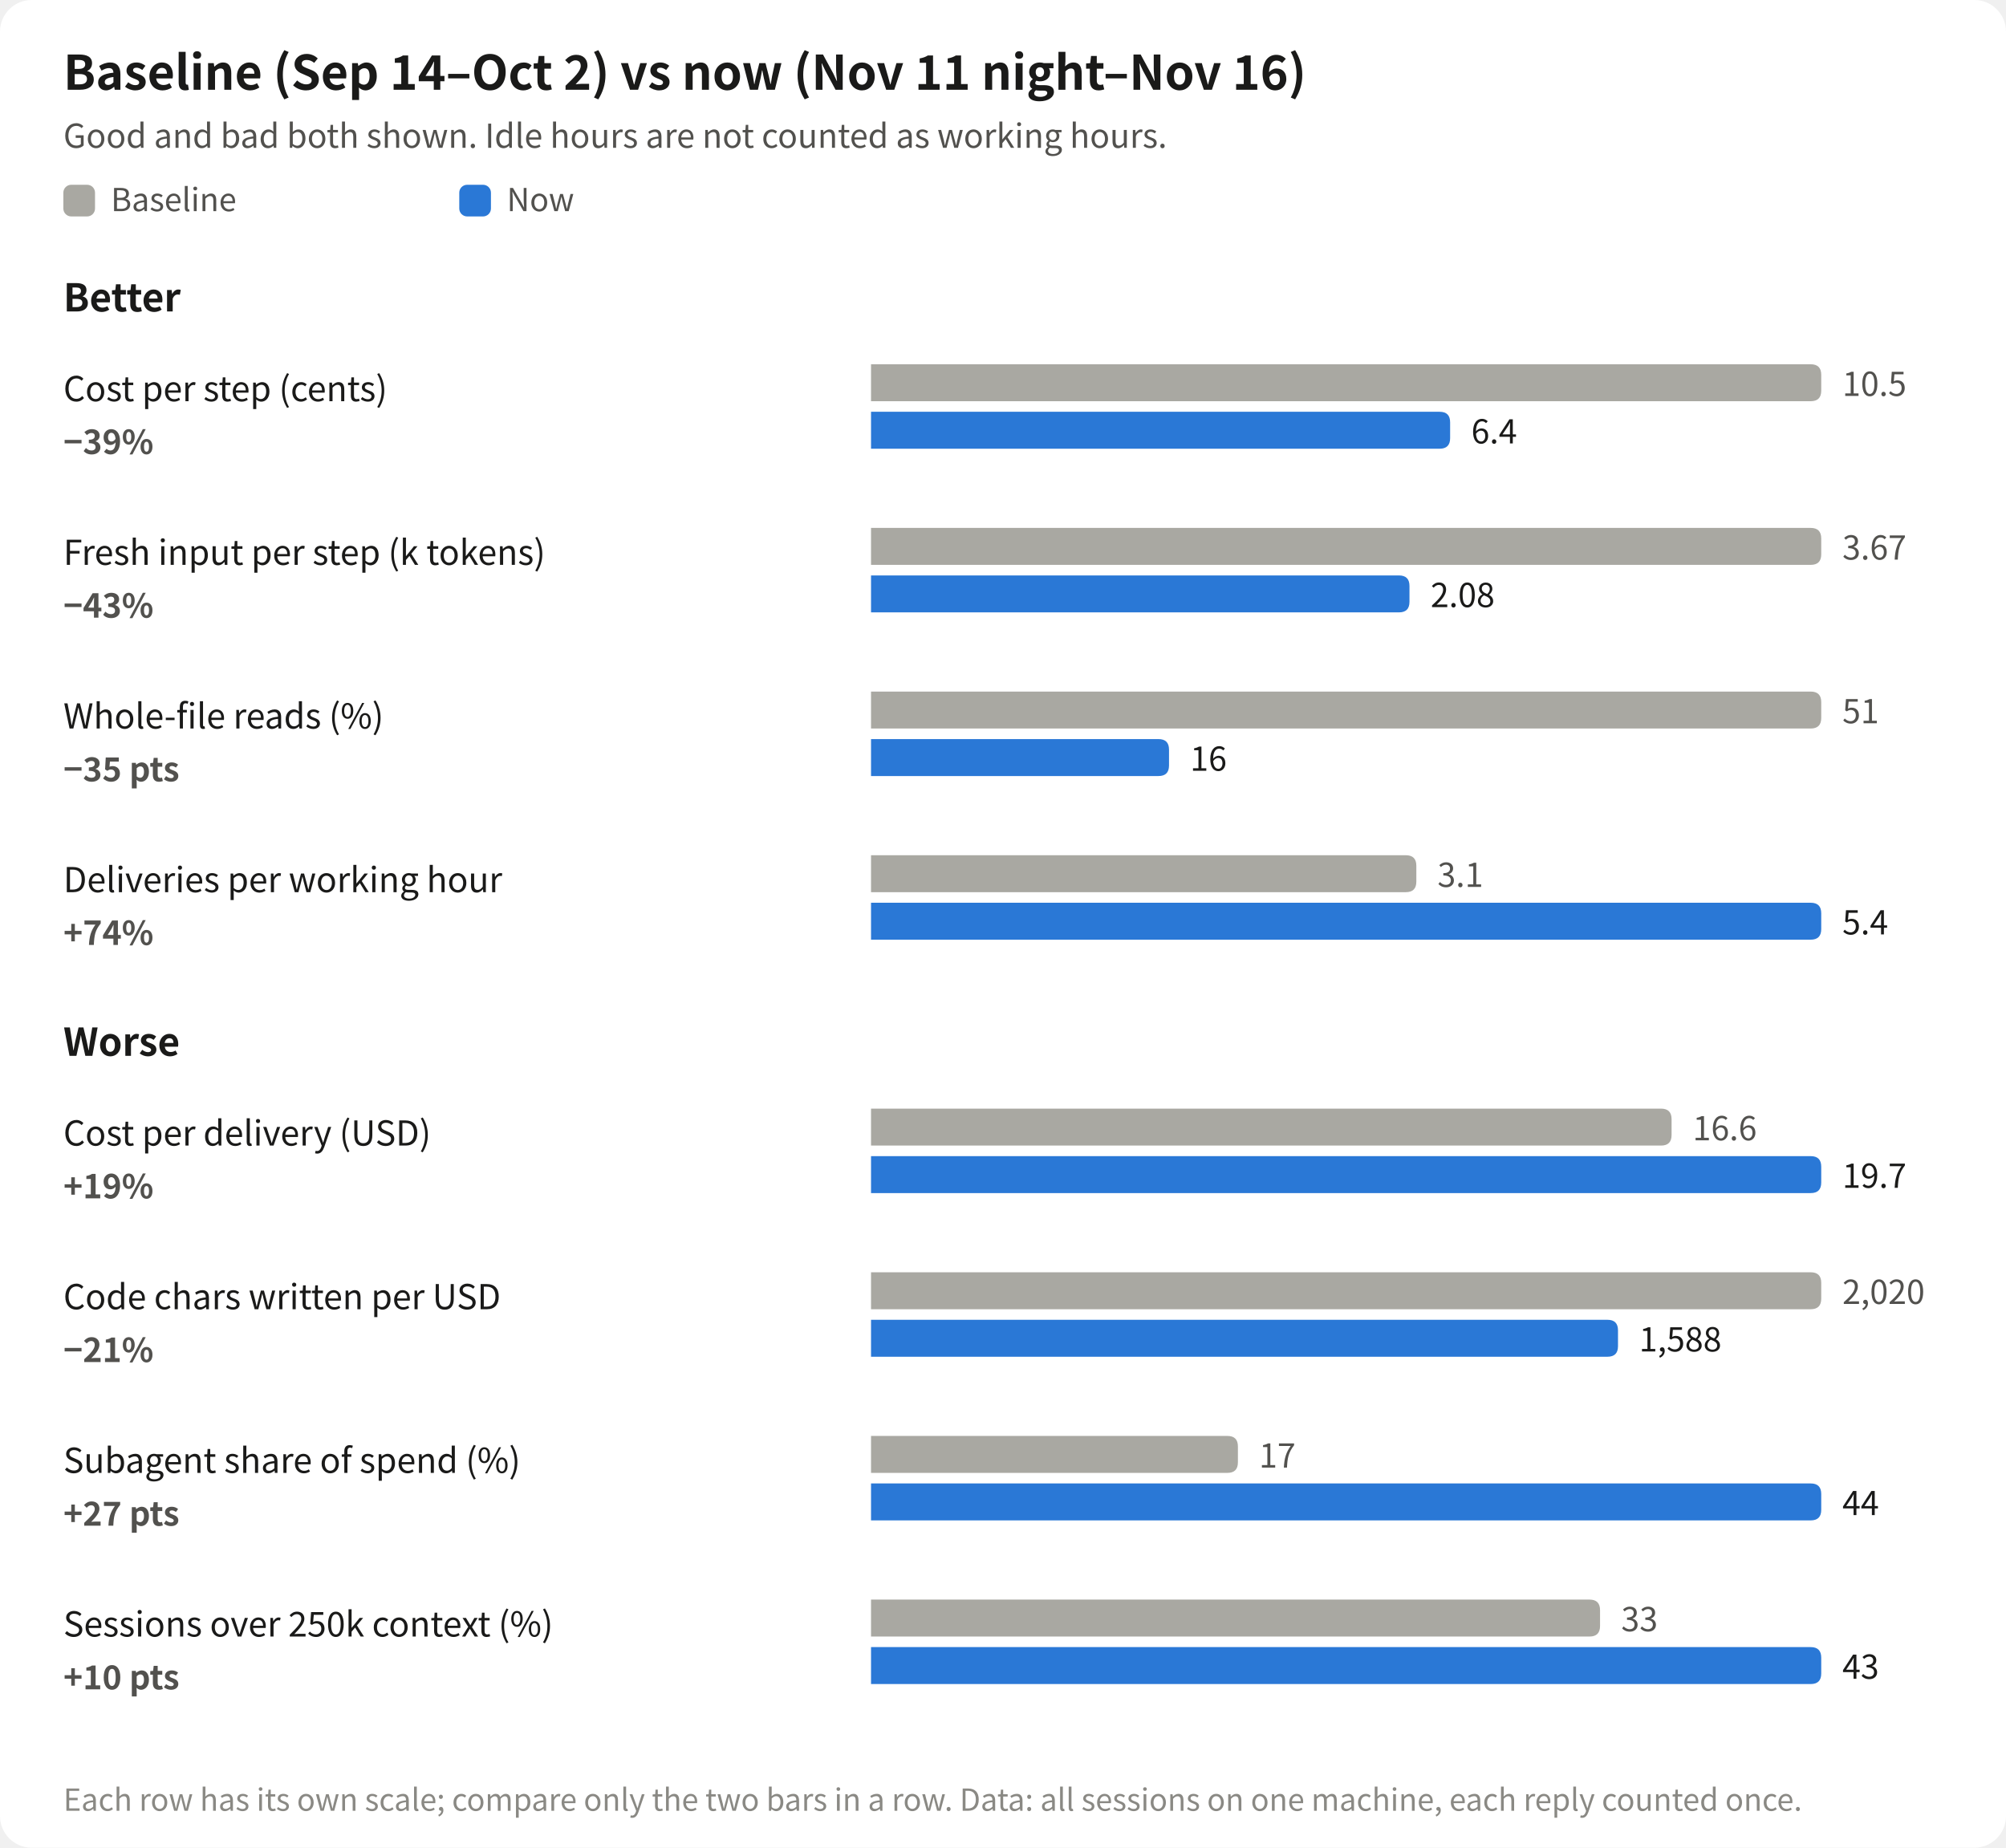
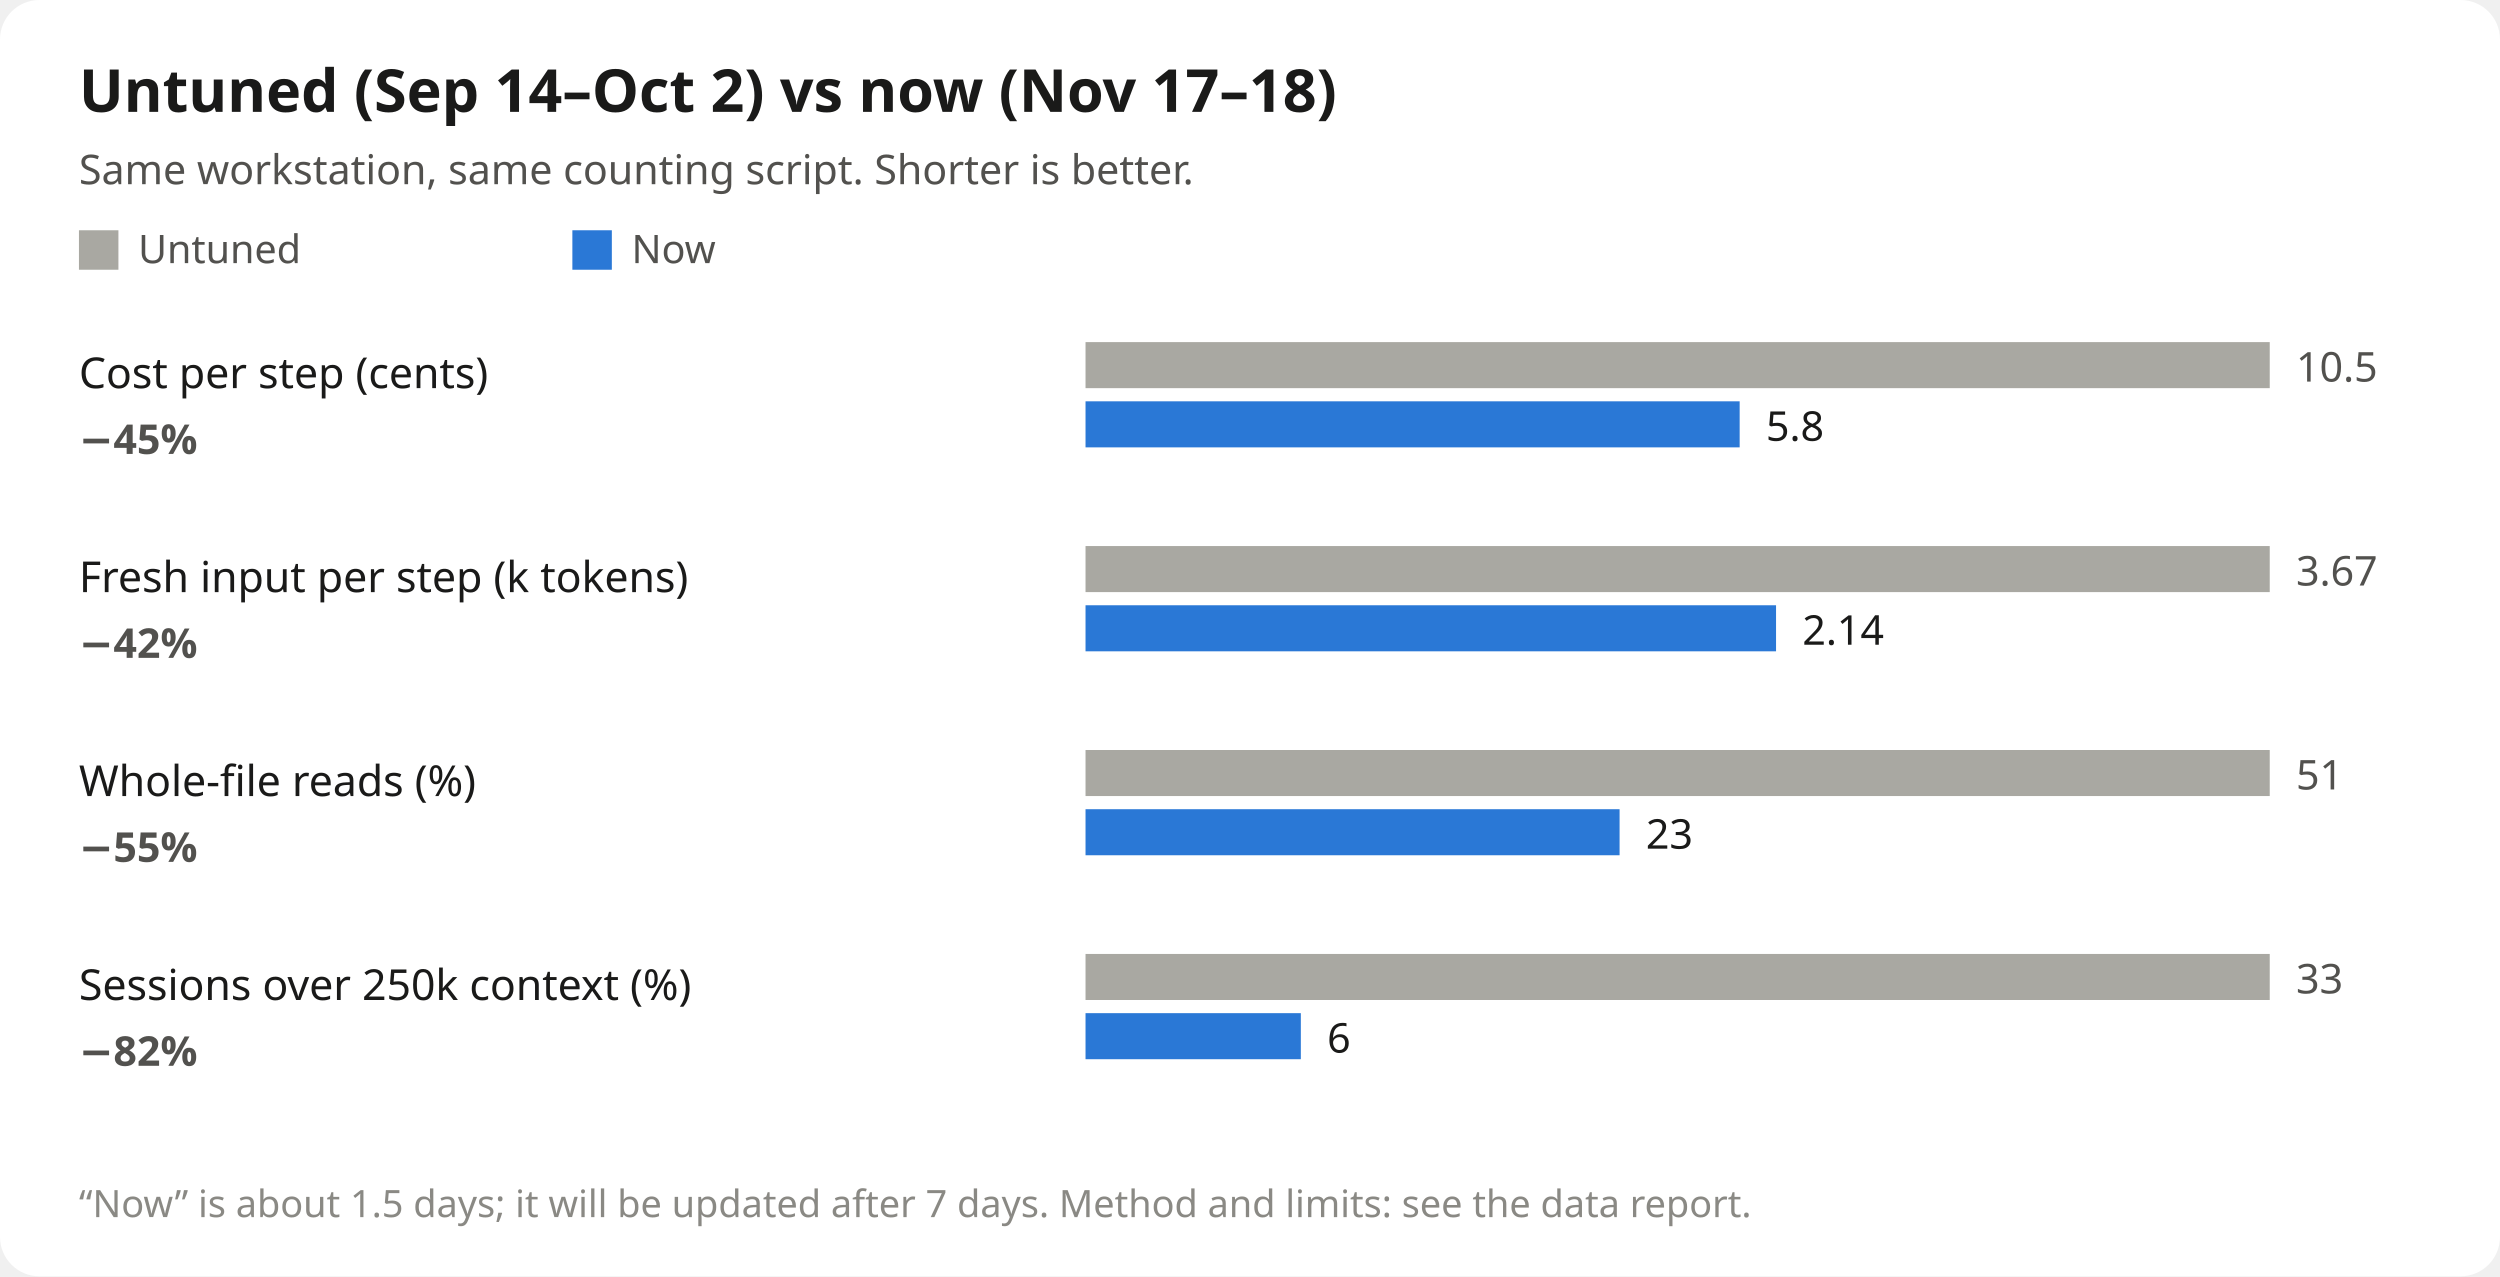
- <svg xmlns="http://www.w3.org/2000/svg" width="760" height="700" viewBox="0 0 760 700" font-family="'PingFang SC','Microsoft YaHei','Noto Sans CJK SC','Noto Sans SC',system-ui,sans-serif">
-   <rect width="760" height="700" rx="12" fill="#ffffff" />
-   <text x="24" y="34" font-size="18" fill="#1a1a19" font-weight="700">Baseline (Sep 14–Oct 2) vs now (Nov 11 night–Nov 16)</text>
-   <text x="24" y="56" font-size="12.5" fill="#52514e">Good and bad both shown. Idle hours are not counted as working hours.</text>
-   <rect x="24" y="70" width="12" height="12" rx="3" fill="#a9a8a2" />
-   <text x="42" y="80" font-size="12" fill="#52514e">Baseline</text>
-   <rect x="174" y="70" width="12" height="12" rx="3" fill="#2a78d6" />
+ <svg xmlns="http://www.w3.org/2000/svg" width="760" height="388" viewBox="0 0 760 388" font-family="system-ui,sans-serif">
+   <rect width="760" height="388" rx="12" fill="#ffffff" />
+   <text x="24" y="34" font-size="18" fill="#1a1a19" font-weight="700">Untuned (Sep 14–Oct 2) vs now (Nov 17–18)</text>
+   <text x="24" y="56" font-size="12.5" fill="#52514e">Same workstation, same counting script. Shorter is better.</text>
+   <rect x="24" y="70" width="12" height="12" fill="#a9a8a2" />
+   <text x="42" y="80" font-size="12" fill="#52514e">Untuned</text>
+   <rect x="174" y="70" width="12" height="12" fill="#2a78d6" />
  <text x="192" y="80" font-size="12" fill="#52514e">Now</text>
-   <text x="24" y="118" font-size="14.5" fill="#1a1a19" font-weight="700">Better</text>
-   <text x="24" y="152" font-size="13" fill="#1a1a19">Cost per step (cents)</text>
-   <text x="24" y="172" font-size="12.5" fill="#52514e" font-weight="700">−39%</text>
-   <path d="M330,138H686q4,0 4,4V148q0,4 -4,4H330Z" fill="#a9a8a2" />
-   <text x="698" y="150" font-size="12.5" fill="#52514e">10.5</text>
-   <path d="M330,156H545.4q4,0 4,4V166q0,4 -4,4H330Z" fill="#2a78d6" />
-   <text x="557.4" y="168" font-size="12.5" fill="#1a1a19">6.4</text>
-   <text x="24" y="214" font-size="13" fill="#1a1a19">Fresh input per step (k tokens)</text>
-   <text x="24" y="234" font-size="12.5" fill="#52514e" font-weight="700">−43%</text>
-   <path d="M330,200H686q4,0 4,4V210q0,4 -4,4H330Z" fill="#a9a8a2" />
-   <text x="698" y="212" font-size="12.5" fill="#52514e">3.67</text>
-   <path d="M330,218H530.0q4,0 4,4V228q0,4 -4,4H330Z" fill="#2a78d6" />
-   <text x="542.0" y="230" font-size="12.5" fill="#1a1a19">2.08</text>
-   <text x="24" y="276" font-size="13" fill="#1a1a19">Whole-file reads (%)</text>
-   <text x="24" y="296" font-size="12.5" fill="#52514e" font-weight="700">−35 pts</text>
-   <path d="M330,262H686q4,0 4,4V272q0,4 -4,4H330Z" fill="#a9a8a2" />
-   <text x="698" y="274" font-size="12.5" fill="#52514e">51</text>
-   <path d="M330,280H438.9q4,0 4,4V290q0,4 -4,4H330Z" fill="#2a78d6" />
-   <text x="450.9" y="292" font-size="12.5" fill="#1a1a19">16</text>
-   <text x="24" y="338" font-size="13" fill="#1a1a19">Deliveries per working hour</text>
-   <text x="24" y="358" font-size="12.5" fill="#52514e" font-weight="700">+74%</text>
-   <path d="M330,324H532.6q4,0 4,4V334q0,4 -4,4H330Z" fill="#a9a8a2" />
-   <text x="544.6" y="336" font-size="12.5" fill="#52514e">3.1</text>
-   <path d="M330,342H686q4,0 4,4V352q0,4 -4,4H330Z" fill="#2a78d6" />
-   <text x="698" y="354" font-size="12.5" fill="#1a1a19">5.4</text>
-   <text x="24" y="400" font-size="14.5" fill="#1a1a19" font-weight="700">Worse</text>
-   <text x="24" y="434" font-size="13" fill="#1a1a19">Cost per delivery (USD)</text>
-   <text x="24" y="454" font-size="12.5" fill="#52514e" font-weight="700">+19%</text>
-   <path d="M330,420H629.3q4,0 4,4V430q0,4 -4,4H330Z" fill="#a9a8a2" />
-   <text x="641.3" y="432" font-size="12.5" fill="#52514e">16.6</text>
-   <path d="M330,438H686q4,0 4,4V448q0,4 -4,4H330Z" fill="#2a78d6" />
-   <text x="698" y="450" font-size="12.5" fill="#1a1a19">19.7</text>
-   <text x="24" y="496" font-size="13" fill="#1a1a19">Code chars written per USD</text>
-   <text x="24" y="516" font-size="12.5" fill="#52514e" font-weight="700">−21%</text>
-   <path d="M330,482H686q4,0 4,4V492q0,4 -4,4H330Z" fill="#a9a8a2" />
-   <text x="698" y="494" font-size="12.5" fill="#52514e">2,020</text>
-   <path d="M330,500H609.0q4,0 4,4V510q0,4 -4,4H330Z" fill="#2a78d6" />
-   <text x="621.0" y="512" font-size="12.5" fill="#1a1a19">1,588</text>
-   <text x="24" y="558" font-size="13" fill="#1a1a19">Subagent share of spend (%)</text>
-   <text x="24" y="578" font-size="12.5" fill="#52514e" font-weight="700">+27 pts</text>
-   <path d="M330,544H465.0q4,0 4,4V554q0,4 -4,4H330Z" fill="#a9a8a2" />
-   <text x="477.0" y="556" font-size="12.5" fill="#52514e">17</text>
-   <path d="M330,562H686q4,0 4,4V572q0,4 -4,4H330Z" fill="#2a78d6" />
-   <text x="698" y="574" font-size="12.5" fill="#1a1a19">44</text>
-   <text x="24" y="620" font-size="13" fill="#1a1a19">Sessions over 250k context (%)</text>
-   <text x="24" y="640" font-size="12.5" fill="#52514e" font-weight="700">+10 pts</text>
-   <path d="M330,606H602.2q4,0 4,4V616q0,4 -4,4H330Z" fill="#a9a8a2" />
-   <text x="614.2" y="618" font-size="12.5" fill="#52514e">33</text>
-   <path d="M330,624H686q4,0 4,4V634q0,4 -4,4H330Z" fill="#2a78d6" />
-   <text x="698" y="636" font-size="12.5" fill="#1a1a19">43</text>
-   <text x="24" y="686" font-size="11.5" fill="#8a8984">Each row has its own scale; compare only the two bars in a row. Data: all sessions on one machine, each reply counted once.</text>
+   <text x="24" y="118" font-size="13" fill="#1a1a19">Cost per step (cents)</text>
+   <text x="24" y="138" font-size="12.5" fill="#52514e" font-weight="700">−45%</text>
+   <rect x="330" y="104" width="360" height="14" fill="#a9a8a2" />
+   <text x="698" y="116" font-size="12.5" fill="#52514e">10.5</text>
+   <rect x="330" y="122" width="198.857" height="14" fill="#2a78d6" />
+   <text x="536.857" y="134" font-size="12.5" fill="#1a1a19">5.8</text>
+   <text x="24" y="180" font-size="13" fill="#1a1a19">Fresh input per step (k tokens)</text>
+   <text x="24" y="200" font-size="12.5" fill="#52514e" font-weight="700">−42%</text>
+   <rect x="330" y="166" width="360" height="14" fill="#a9a8a2" />
+   <text x="698" y="178" font-size="12.5" fill="#52514e">3.67</text>
+   <rect x="330" y="184" width="209.918" height="14" fill="#2a78d6" />
+   <text x="547.918" y="196" font-size="12.5" fill="#1a1a19">2.14</text>
+   <text x="24" y="242" font-size="13" fill="#1a1a19">Whole-file reads (%)</text>
+   <text x="24" y="262" font-size="12.5" fill="#52514e" font-weight="700">−55%</text>
+   <rect x="330" y="228" width="360" height="14" fill="#a9a8a2" />
+   <text x="698" y="240" font-size="12.5" fill="#52514e">51</text>
+   <rect x="330" y="246" width="162.353" height="14" fill="#2a78d6" />
+   <text x="500.353" y="258" font-size="12.5" fill="#1a1a19">23</text>
+   <text x="24" y="304" font-size="13" fill="#1a1a19">Sessions over 250k context (%)</text>
+   <text x="24" y="324" font-size="12.5" fill="#52514e" font-weight="700">−82%</text>
+   <rect x="330" y="290" width="360" height="14" fill="#a9a8a2" />
+   <text x="698" y="302" font-size="12.5" fill="#52514e">33</text>
+   <rect x="330" y="308" width="65.454" height="14" fill="#2a78d6" />
+   <text x="403.455" y="320" font-size="12.5" fill="#1a1a19">6</text>
+   <text x="24" y="370" font-size="11.5" fill="#8a8984">“Now” is about 1.5 days; it will be updated after 7 days. Method and limits: see the data report.</text>
</svg>
